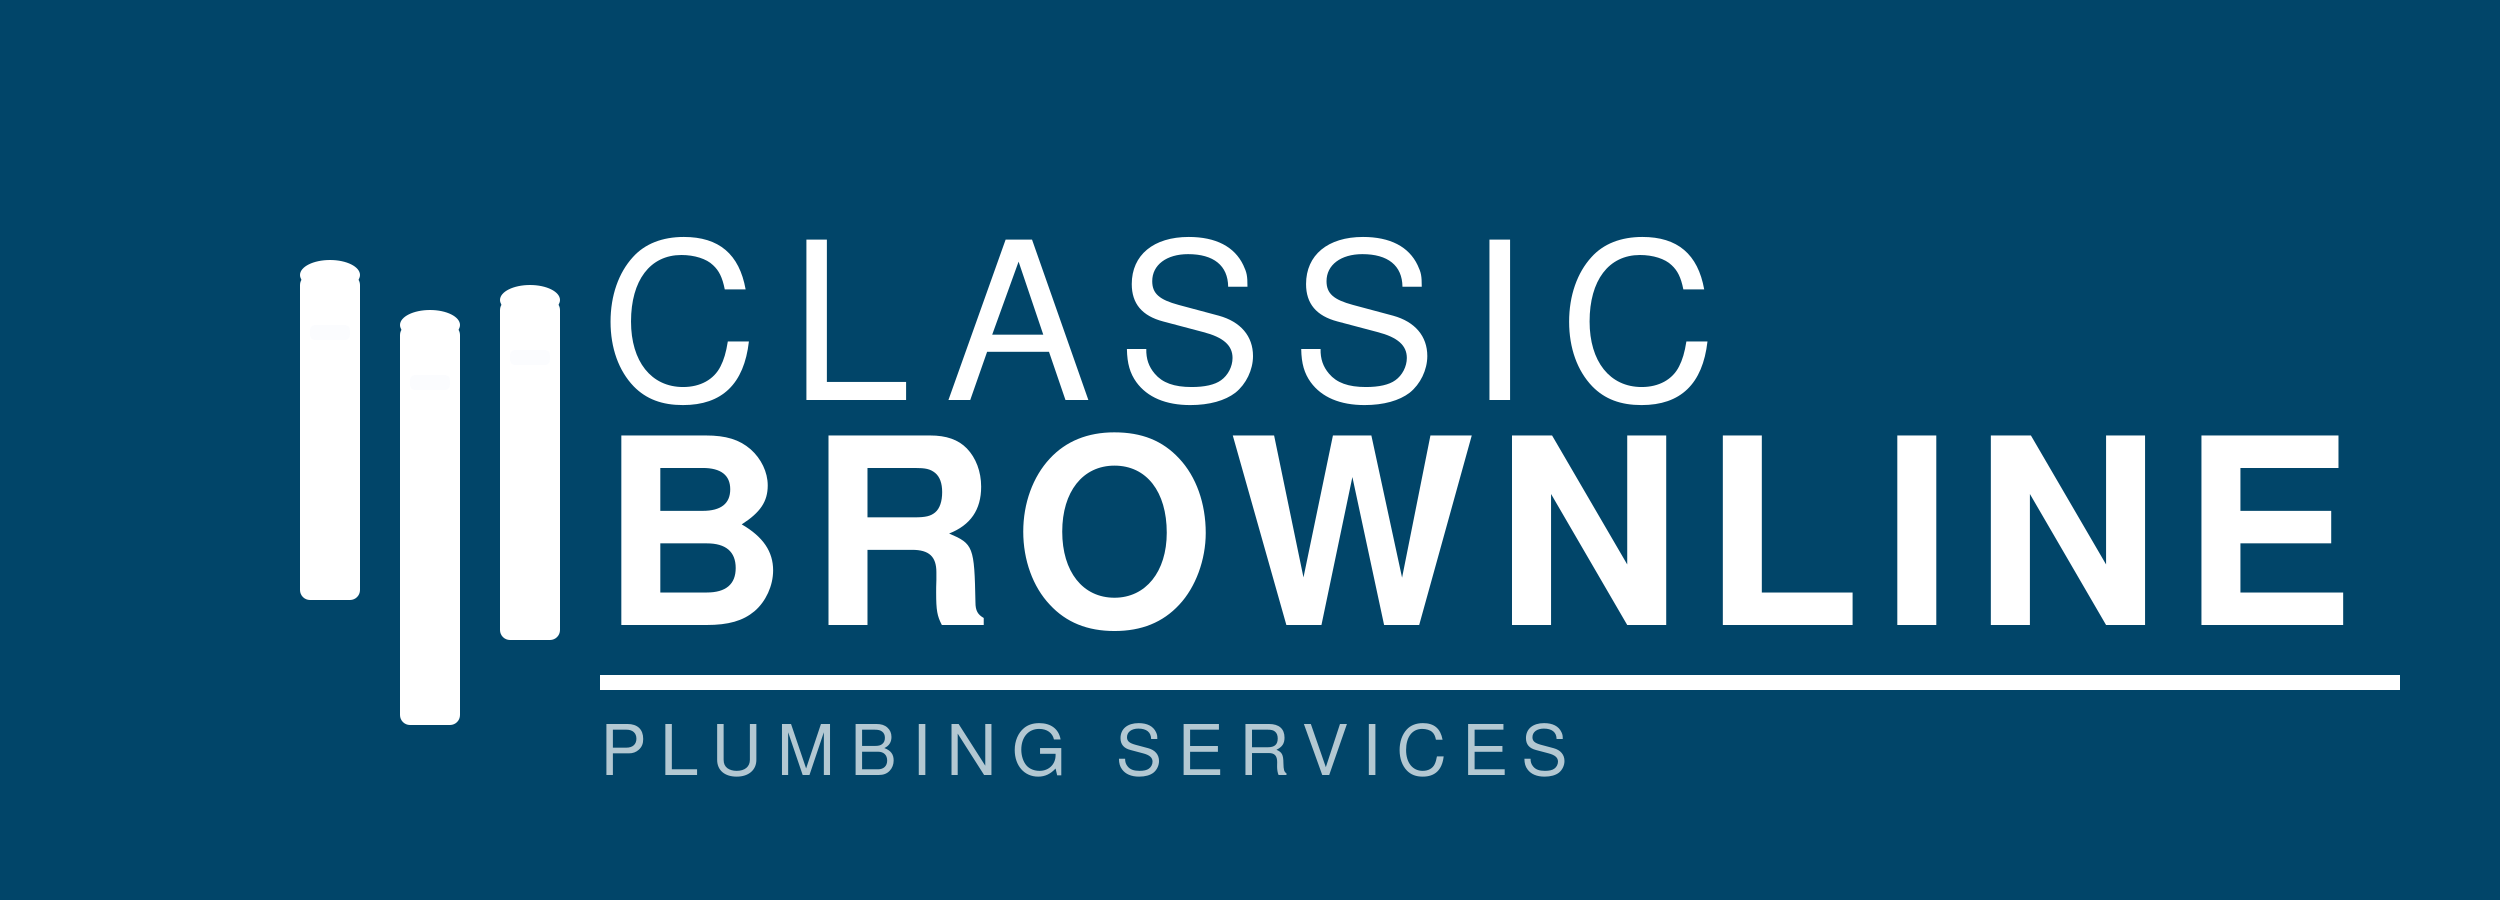
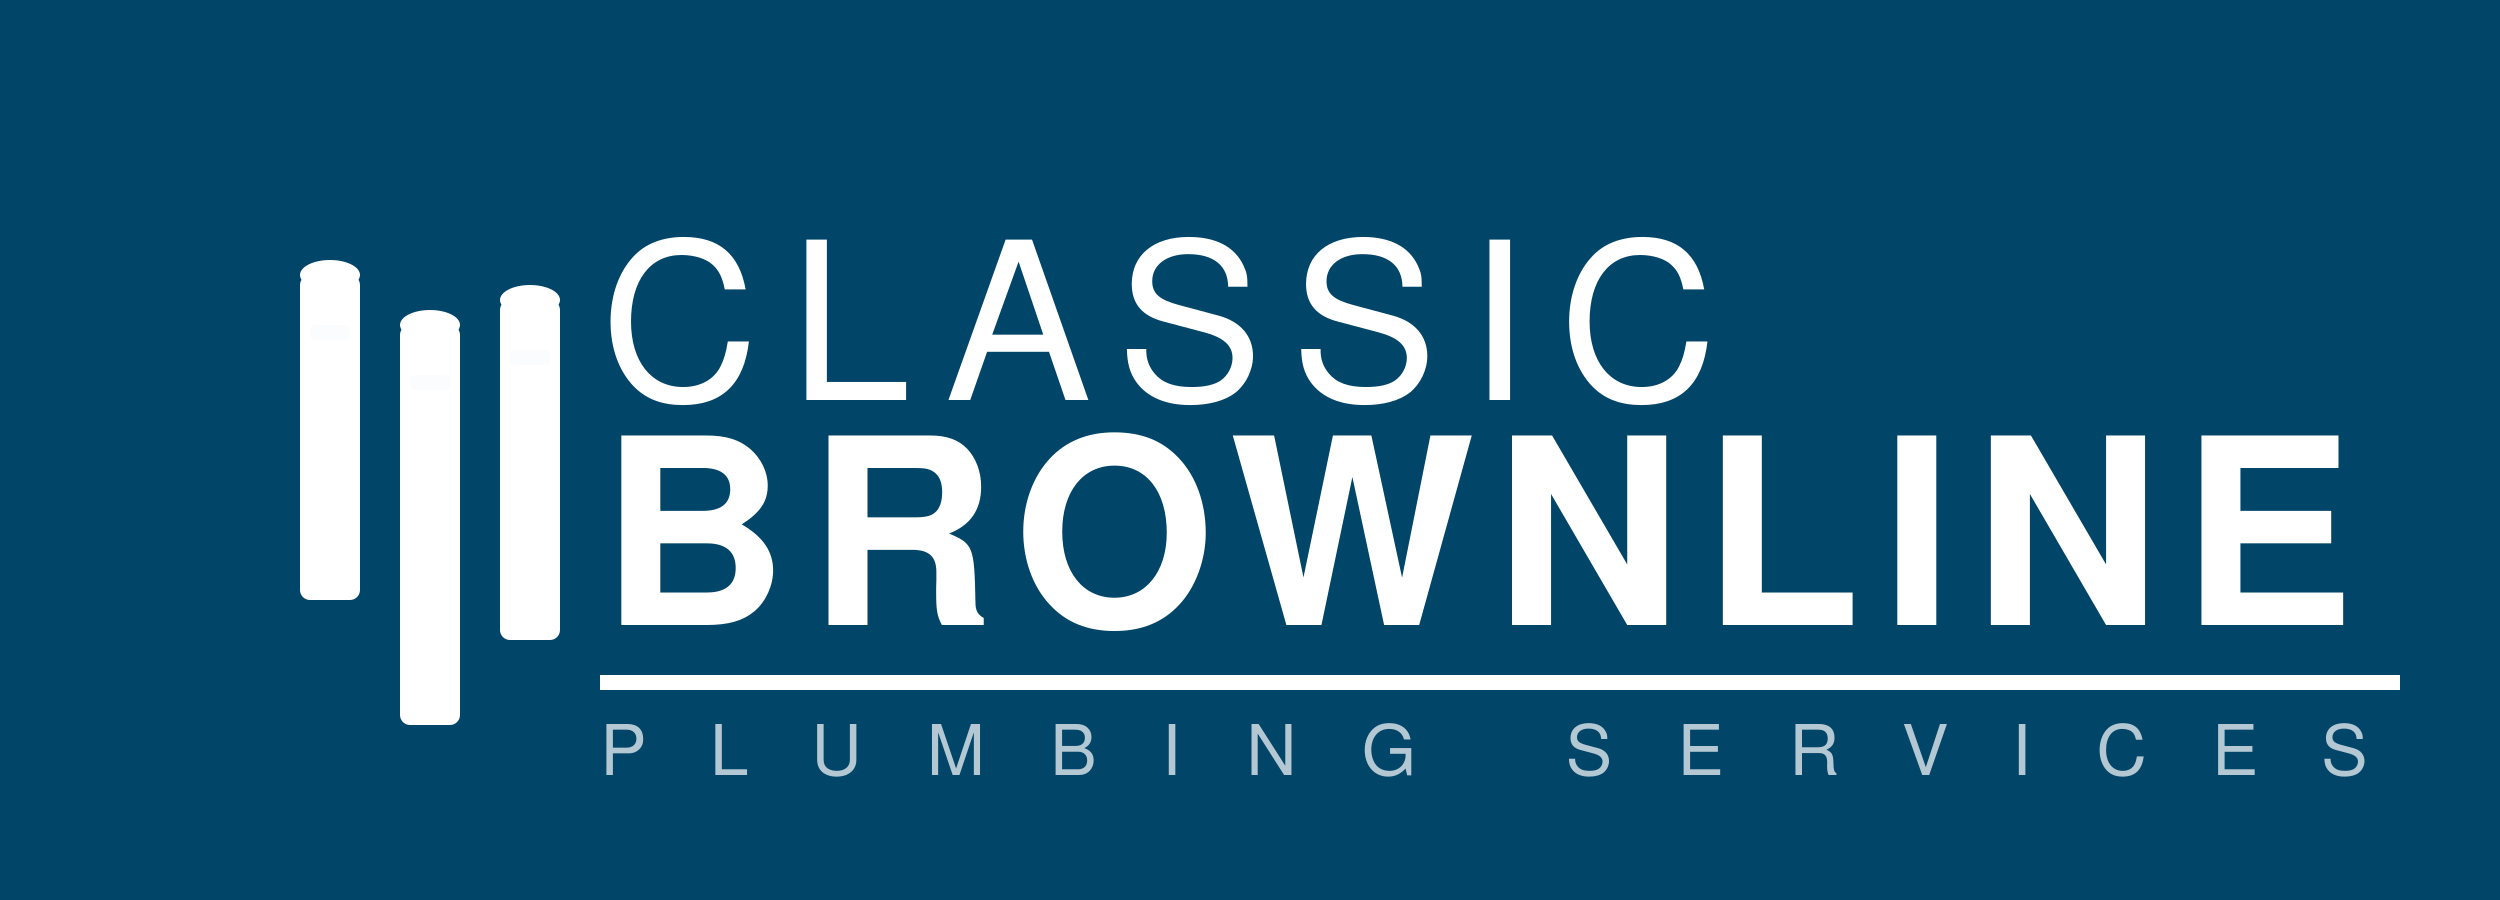
<svg xmlns="http://www.w3.org/2000/svg" viewBox="0 0 500 180">
  <rect width="500" height="180" fill="#014569" />
  <g transform="translate(40, 35)">
    <rect x="20" y="20" width="12" height="65" fill="#ffffff" rx="2" />
    <ellipse cx="26" cy="20" rx="6" ry="3" fill="#ffffff" />
    <ellipse cx="26" cy="55" rx="6" ry="3" fill="#ffffff" />
    <rect x="40" y="30" width="12" height="80" fill="#ffffff" rx="2" />
    <ellipse cx="46" cy="30" rx="6" ry="3" fill="#ffffff" />
    <ellipse cx="46" cy="70" rx="6" ry="3" fill="#ffffff" />
    <rect x="60" y="25" width="12" height="68" fill="#ffffff" rx="2" />
    <ellipse cx="66" cy="25" rx="6" ry="3" fill="#ffffff" />
    <ellipse cx="66" cy="63" rx="6" ry="3" fill="#ffffff" />
    <rect x="22" y="30" width="8" height="3" fill="#EDF1FC" opacity="0.2" rx="1" />
    <rect x="42" y="40" width="8" height="3" fill="#EDF1FC" opacity="0.2" rx="1" />
    <rect x="62" y="35" width="8" height="3" fill="#EDF1FC" opacity="0.2" rx="1" />
  </g>
  <text x="120" y="80" font-family="'Helvetica', 'Arial', sans-serif" font-size="44" font-weight="300" fill="#ffffff" letter-spacing="6">CLASSIC</text>
  <text x="120" y="125" font-family="'Helvetica', 'Arial', sans-serif" font-size="52" font-weight="700" fill="#ffffff" letter-spacing="4">BROWNLINE</text>
  <rect x="120" y="135" width="360" height="3" fill="#ffffff" />
-   <text x="120" y="155" font-family="'Helvetica', 'Arial', sans-serif" font-size="14" font-weight="400" fill="#ffffff" letter-spacing="3" opacity="0.7">PLUMBING SERVICES</text>
+   <text x="120" y="155" font-family="'Helvetica', 'Arial', sans-serif" font-size="14" font-weight="400" fill="#ffffff" letter-spacing="13" opacity="0.7">PLUMBING SERVICES</text>
</svg>
